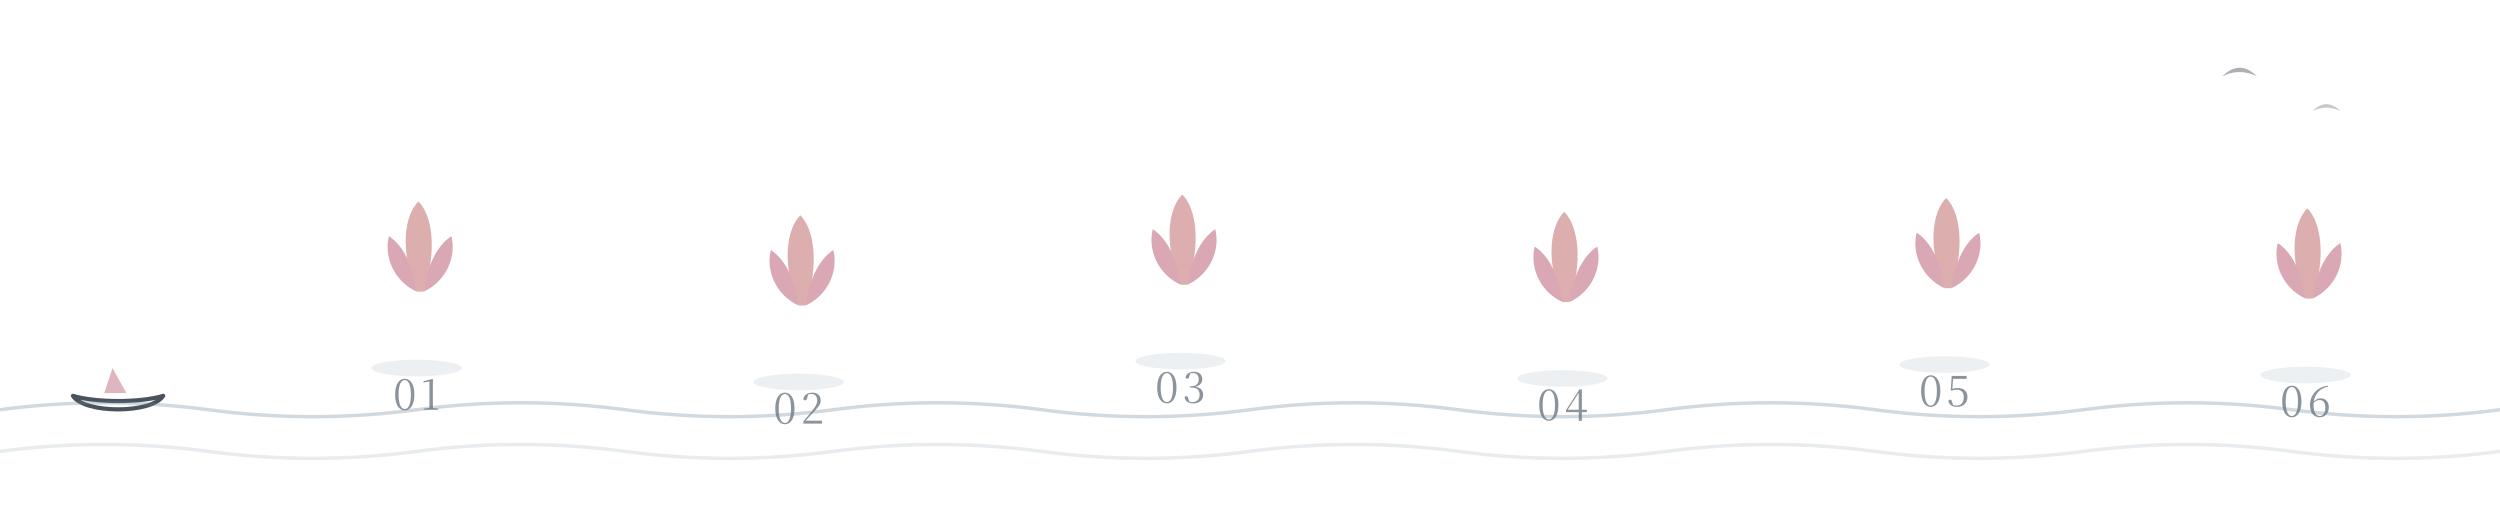
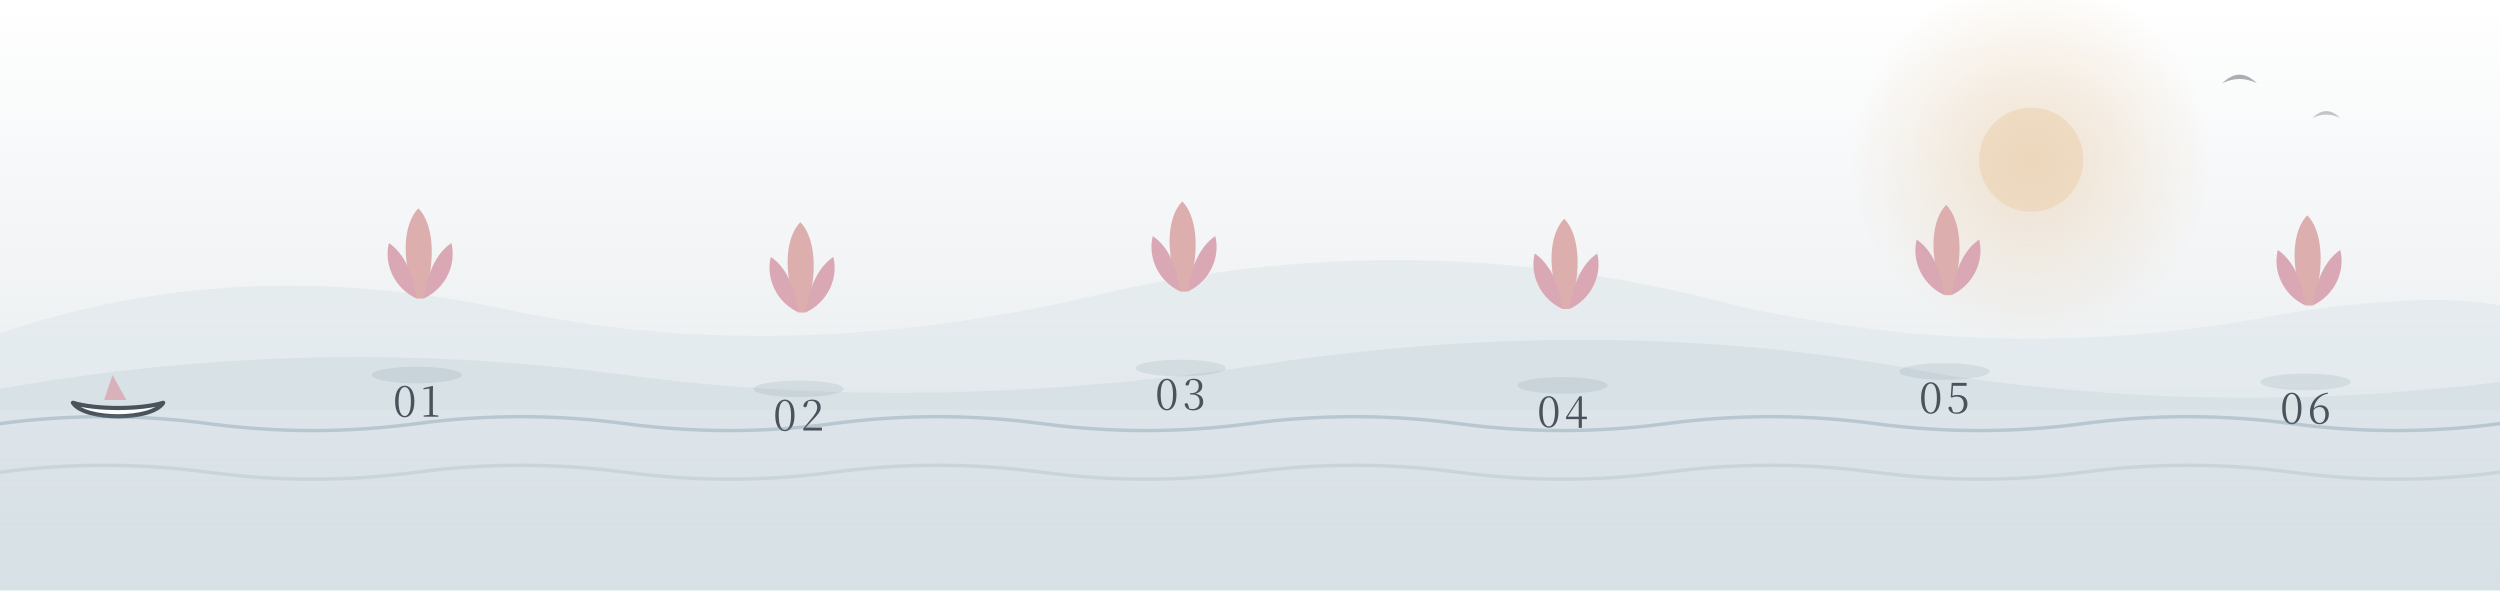
- <svg xmlns="http://www.w3.org/2000/svg" width="720" height="150" viewBox="0 0 720 150" role="img" aria-label="六盏荷花灯顺着小河漂:01 日常说说、02 照片、03 地图故事、04 工作展示、05 有趣的搜集、06 旅行">
+ <svg xmlns="http://www.w3.org/2000/svg" width="720" height="170" viewBox="0 0 720 170" role="img" aria-label="六盏荷花灯顺着小河漂:01 日常说说、02 照片、03 地图故事、04 工作展示、05 有趣的搜集、06 旅行">
+   <defs>
+     <linearGradient id="sky" x1="0" y1="0" x2="0" y2="1">
+       <stop offset="0" stop-color="#EDF0F2" stop-opacity="0" />
+       <stop offset="0.55" stop-color="#EDF0F2" stop-opacity="0.9" />
+       <stop offset="1" stop-color="#E4E9ED" stop-opacity="1" />
+     </linearGradient>
+     <linearGradient id="water" x1="0" y1="0" x2="0" y2="1">
+       <stop offset="0" stop-color="#DDE5EA" stop-opacity="0.9" />
+       <stop offset="1" stop-color="#DDE5EA" stop-opacity="0" />
+     </linearGradient>
+     <radialGradient id="sun" cx="0.5" cy="0.5" r="0.5">
+       <stop offset="0" stop-color="#e9cdaa" stop-opacity="0.55" />
+       <stop offset="0.6" stop-color="#e9cdaa" stop-opacity="0.22" />
+       <stop offset="1" stop-color="#e9cdaa" stop-opacity="0" />
+     </radialGradient>
+   </defs>
  <style>
    .wave { stroke: #658092; fill: none; stroke-linecap: round; animation: drift 9s ease-in-out infinite alternate; }
    .w1 { opacity: 0.3; }
    .w2 { opacity: 0.15; animation-duration: 12s; animation-delay: -4s; }
    .bob { transform-box: fill-box; transform-origin: 50% 100%; animation: bob 4.6s ease-in-out infinite; }
    .rock { transform-box: fill-box; transform-origin: 50% 100%; animation: rock 3.4s ease-in-out infinite; }
    .flap { transform-box: fill-box; transform-origin: center; animation: flap 1.1s ease-in-out infinite; }
    .num {
      font-family: "Songti SC", "STSong", "Noto Serif SC", "SimSun", "Noto Serif CJK SC", serif;
      font-size: 12px;
-       fill: #8B939C;
+       fill: #4A525C;
      letter-spacing: 0.1em;
    }
    @keyframes drift {
      from { transform: translateX(-8px); }
      to { transform: translateX(8px); }
    }
    @keyframes bob {
      0%, 100% { transform: translateY(0) rotate(0deg); }
      50% { transform: translateY(-3px) rotate(2deg); }
    }
    @keyframes rock {
      0%, 100% { transform: rotate(0deg) translateY(0); }
      30% { transform: rotate(-4deg) translateY(-1px); }
      70% { transform: rotate(3.5deg) translateY(0.5px); }
    }
    @keyframes flap {
      0%, 100% { transform: scaleY(1); }
      50% { transform: scaleY(0.4); }
    }
    @media (prefers-reduced-motion: reduce) {
      .wave, .bob, .rock, .flap { animation: none; }
    }
  </style>
-   <g transform="translate(34, 114)">
+   <rect x="0" y="0" width="720" height="170" fill="url(#sky)" />
+   <circle cx="585" cy="46" r="52" fill="url(#sun)" />
+   <circle cx="585" cy="46" r="15" fill="#e9cdaa" opacity="0.5" />
+   <path d="M 0 96 Q 70 72 150 90 Q 230 106 320 84 Q 410 64 500 88 Q 580 106 660 90 Q 700 84 720 88 L 720 170 L 0 170 Z" fill="#DDE5EA" opacity="0.55" />
+   <path d="M 0 112 Q 90 96 180 108 Q 270 120 370 104 Q 470 90 560 108 Q 640 120 720 110 L 720 170 L 0 170 Z" fill="#D3DDE3" opacity="0.7" />
+   <rect x="0" y="118" width="720" height="52" fill="url(#water)" />
+   <g transform="translate(34, 116)">
    <g class="rock">
      <path d="M -13 0 C -6.5 2 6.5 2 13 0 C 9.7 5.2 -9.7 5.2 -13 0 Z" fill="#fbfcfc" stroke="#4a525c" stroke-width="1.2" stroke-linejoin="round" />
      <path d="M -4 -0.8 L -1.6 -8 L 2.4 -0.8 Z" fill="#d9a8b4" opacity="0.85" />
    </g>
  </g>
-   <g transform="translate(120, 58)">
+   <g transform="translate(120, 60)">
    <g class="bob" style="animation-delay: 0s">
-       <ellipse cx="0" cy="48" rx="13" ry="2.4" fill="#658092" opacity="0.12" />
+       <ellipse cx="0" cy="48" rx="13" ry="2.4" fill="#658092" opacity="0.14" />
      <path d="M 0 26 C -5 14 -3.5 4 0.5 0 C 4.5 4 6 14 2 26 Z" fill="#dcaeae" />
      <path d="M 0 26 C -6.5 23 -9.5 16 -8 10 C -3.5 13 -1 19 0 26 Z" fill="#d9a8b4" />
      <path d="M 2 26 C 8.5 23 11.5 16 10 10 C 5.5 13 3 19 2 26 Z" fill="#d9a8b4" />
      <text class="num" x="0" y="60" text-anchor="middle">01</text>
    </g>
  </g>
-   <g transform="translate(230, 62)">
+   <g transform="translate(230, 64)">
    <g class="bob" style="animation-delay: -1.4s">
-       <ellipse cx="0" cy="48" rx="13" ry="2.4" fill="#658092" opacity="0.12" />
+       <ellipse cx="0" cy="48" rx="13" ry="2.4" fill="#658092" opacity="0.14" />
      <path d="M 0 26 C -5 14 -3.5 4 0.5 0 C 4.5 4 6 14 2 26 Z" fill="#dcaeae" />
      <path d="M 0 26 C -6.5 23 -9.5 16 -8 10 C -3.5 13 -1 19 0 26 Z" fill="#d9a8b4" />
      <path d="M 2 26 C 8.5 23 11.5 16 10 10 C 5.5 13 3 19 2 26 Z" fill="#d9a8b4" />
      <text class="num" x="0" y="60" text-anchor="middle">02</text>
    </g>
  </g>
-   <g transform="translate(340, 56)">
+   <g transform="translate(340, 58)">
    <g class="bob" style="animation-delay: -2.6s">
-       <ellipse cx="0" cy="48" rx="13" ry="2.4" fill="#658092" opacity="0.12" />
+       <ellipse cx="0" cy="48" rx="13" ry="2.4" fill="#658092" opacity="0.14" />
      <path d="M 0 26 C -5 14 -3.5 4 0.5 0 C 4.5 4 6 14 2 26 Z" fill="#dcaeae" />
      <path d="M 0 26 C -6.5 23 -9.5 16 -8 10 C -3.5 13 -1 19 0 26 Z" fill="#d9a8b4" />
      <path d="M 2 26 C 8.5 23 11.5 16 10 10 C 5.5 13 3 19 2 26 Z" fill="#d9a8b4" />
      <text class="num" x="0" y="60" text-anchor="middle">03</text>
    </g>
  </g>
-   <g transform="translate(450, 61)">
+   <g transform="translate(450, 63)">
    <g class="bob" style="animation-delay: -0.8s">
-       <ellipse cx="0" cy="48" rx="13" ry="2.4" fill="#658092" opacity="0.12" />
+       <ellipse cx="0" cy="48" rx="13" ry="2.4" fill="#658092" opacity="0.14" />
      <path d="M 0 26 C -5 14 -3.5 4 0.5 0 C 4.5 4 6 14 2 26 Z" fill="#dcaeae" />
      <path d="M 0 26 C -6.5 23 -9.5 16 -8 10 C -3.5 13 -1 19 0 26 Z" fill="#d9a8b4" />
      <path d="M 2 26 C 8.5 23 11.5 16 10 10 C 5.5 13 3 19 2 26 Z" fill="#d9a8b4" />
      <text class="num" x="0" y="60" text-anchor="middle">04</text>
    </g>
  </g>
-   <g transform="translate(560, 57)">
+   <g transform="translate(560, 59)">
    <g class="bob" style="animation-delay: -2s">
-       <ellipse cx="0" cy="48" rx="13" ry="2.4" fill="#658092" opacity="0.12" />
+       <ellipse cx="0" cy="48" rx="13" ry="2.4" fill="#658092" opacity="0.14" />
      <path d="M 0 26 C -5 14 -3.5 4 0.5 0 C 4.5 4 6 14 2 26 Z" fill="#dcaeae" />
      <path d="M 0 26 C -6.5 23 -9.5 16 -8 10 C -3.5 13 -1 19 0 26 Z" fill="#d9a8b4" />
      <path d="M 2 26 C 8.5 23 11.5 16 10 10 C 5.5 13 3 19 2 26 Z" fill="#d9a8b4" />
      <text class="num" x="0" y="60" text-anchor="middle">05</text>
    </g>
  </g>
-   <g transform="translate(664, 60)">
+   <g transform="translate(664, 62)">
    <g class="bob" style="animation-delay: -3.3s">
-       <ellipse cx="0" cy="48" rx="13" ry="2.4" fill="#658092" opacity="0.12" />
+       <ellipse cx="0" cy="48" rx="13" ry="2.4" fill="#658092" opacity="0.14" />
      <path d="M 0 26 C -5 14 -3.5 4 0.5 0 C 4.5 4 6 14 2 26 Z" fill="#dcaeae" />
      <path d="M 0 26 C -6.5 23 -9.5 16 -8 10 C -3.5 13 -1 19 0 26 Z" fill="#d9a8b4" />
      <path d="M 2 26 C 8.5 23 11.5 16 10 10 C 5.5 13 3 19 2 26 Z" fill="#d9a8b4" />
      <text class="num" x="0" y="60" text-anchor="middle">06</text>
    </g>
  </g>
-   <path class="wave w1" d="M 0 118 Q 30 114 60 118 T 120 118 T 180 118 T 240 118 T 300 118 T 360 118 T 420 118 T 480 118 T 540 118 T 600 118 T 660 118 T 720 118" />
-   <path class="wave w2" d="M 0 130 Q 30 126 60 130 T 120 130 T 180 130 T 240 130 T 300 130 T 360 130 T 420 130 T 480 130 T 540 130 T 600 130 T 660 130 T 720 130" />
-   <g transform="translate(640, 22)">
+   <path class="wave w1" d="M 0 122 Q 30 118 60 122 T 120 122 T 180 122 T 240 122 T 300 122 T 360 122 T 420 122 T 480 122 T 540 122 T 600 122 T 660 122 T 720 122" />
+   <path class="wave w2" d="M 0 136 Q 30 132 60 136 T 120 136 T 180 136 T 240 136 T 300 136 T 360 136 T 420 136 T 480 136 T 540 136 T 600 136 T 660 136 T 720 136" />
+   <g transform="translate(640, 24)">
    <path class="flap" d="M 0 0 Q 5 -5 10 0 Q 5 -2.5 0 0 Z" fill="#4a525c" opacity="0.45" />
  </g>
-   <g transform="translate(666, 32)">
+   <g transform="translate(666, 34)">
    <path class="flap" style="animation-delay: -0.5s" d="M 0 0 Q 4 -4 8 0 Q 4 -2 0 0 Z" fill="#4a525c" opacity="0.32" />
  </g>
</svg>
